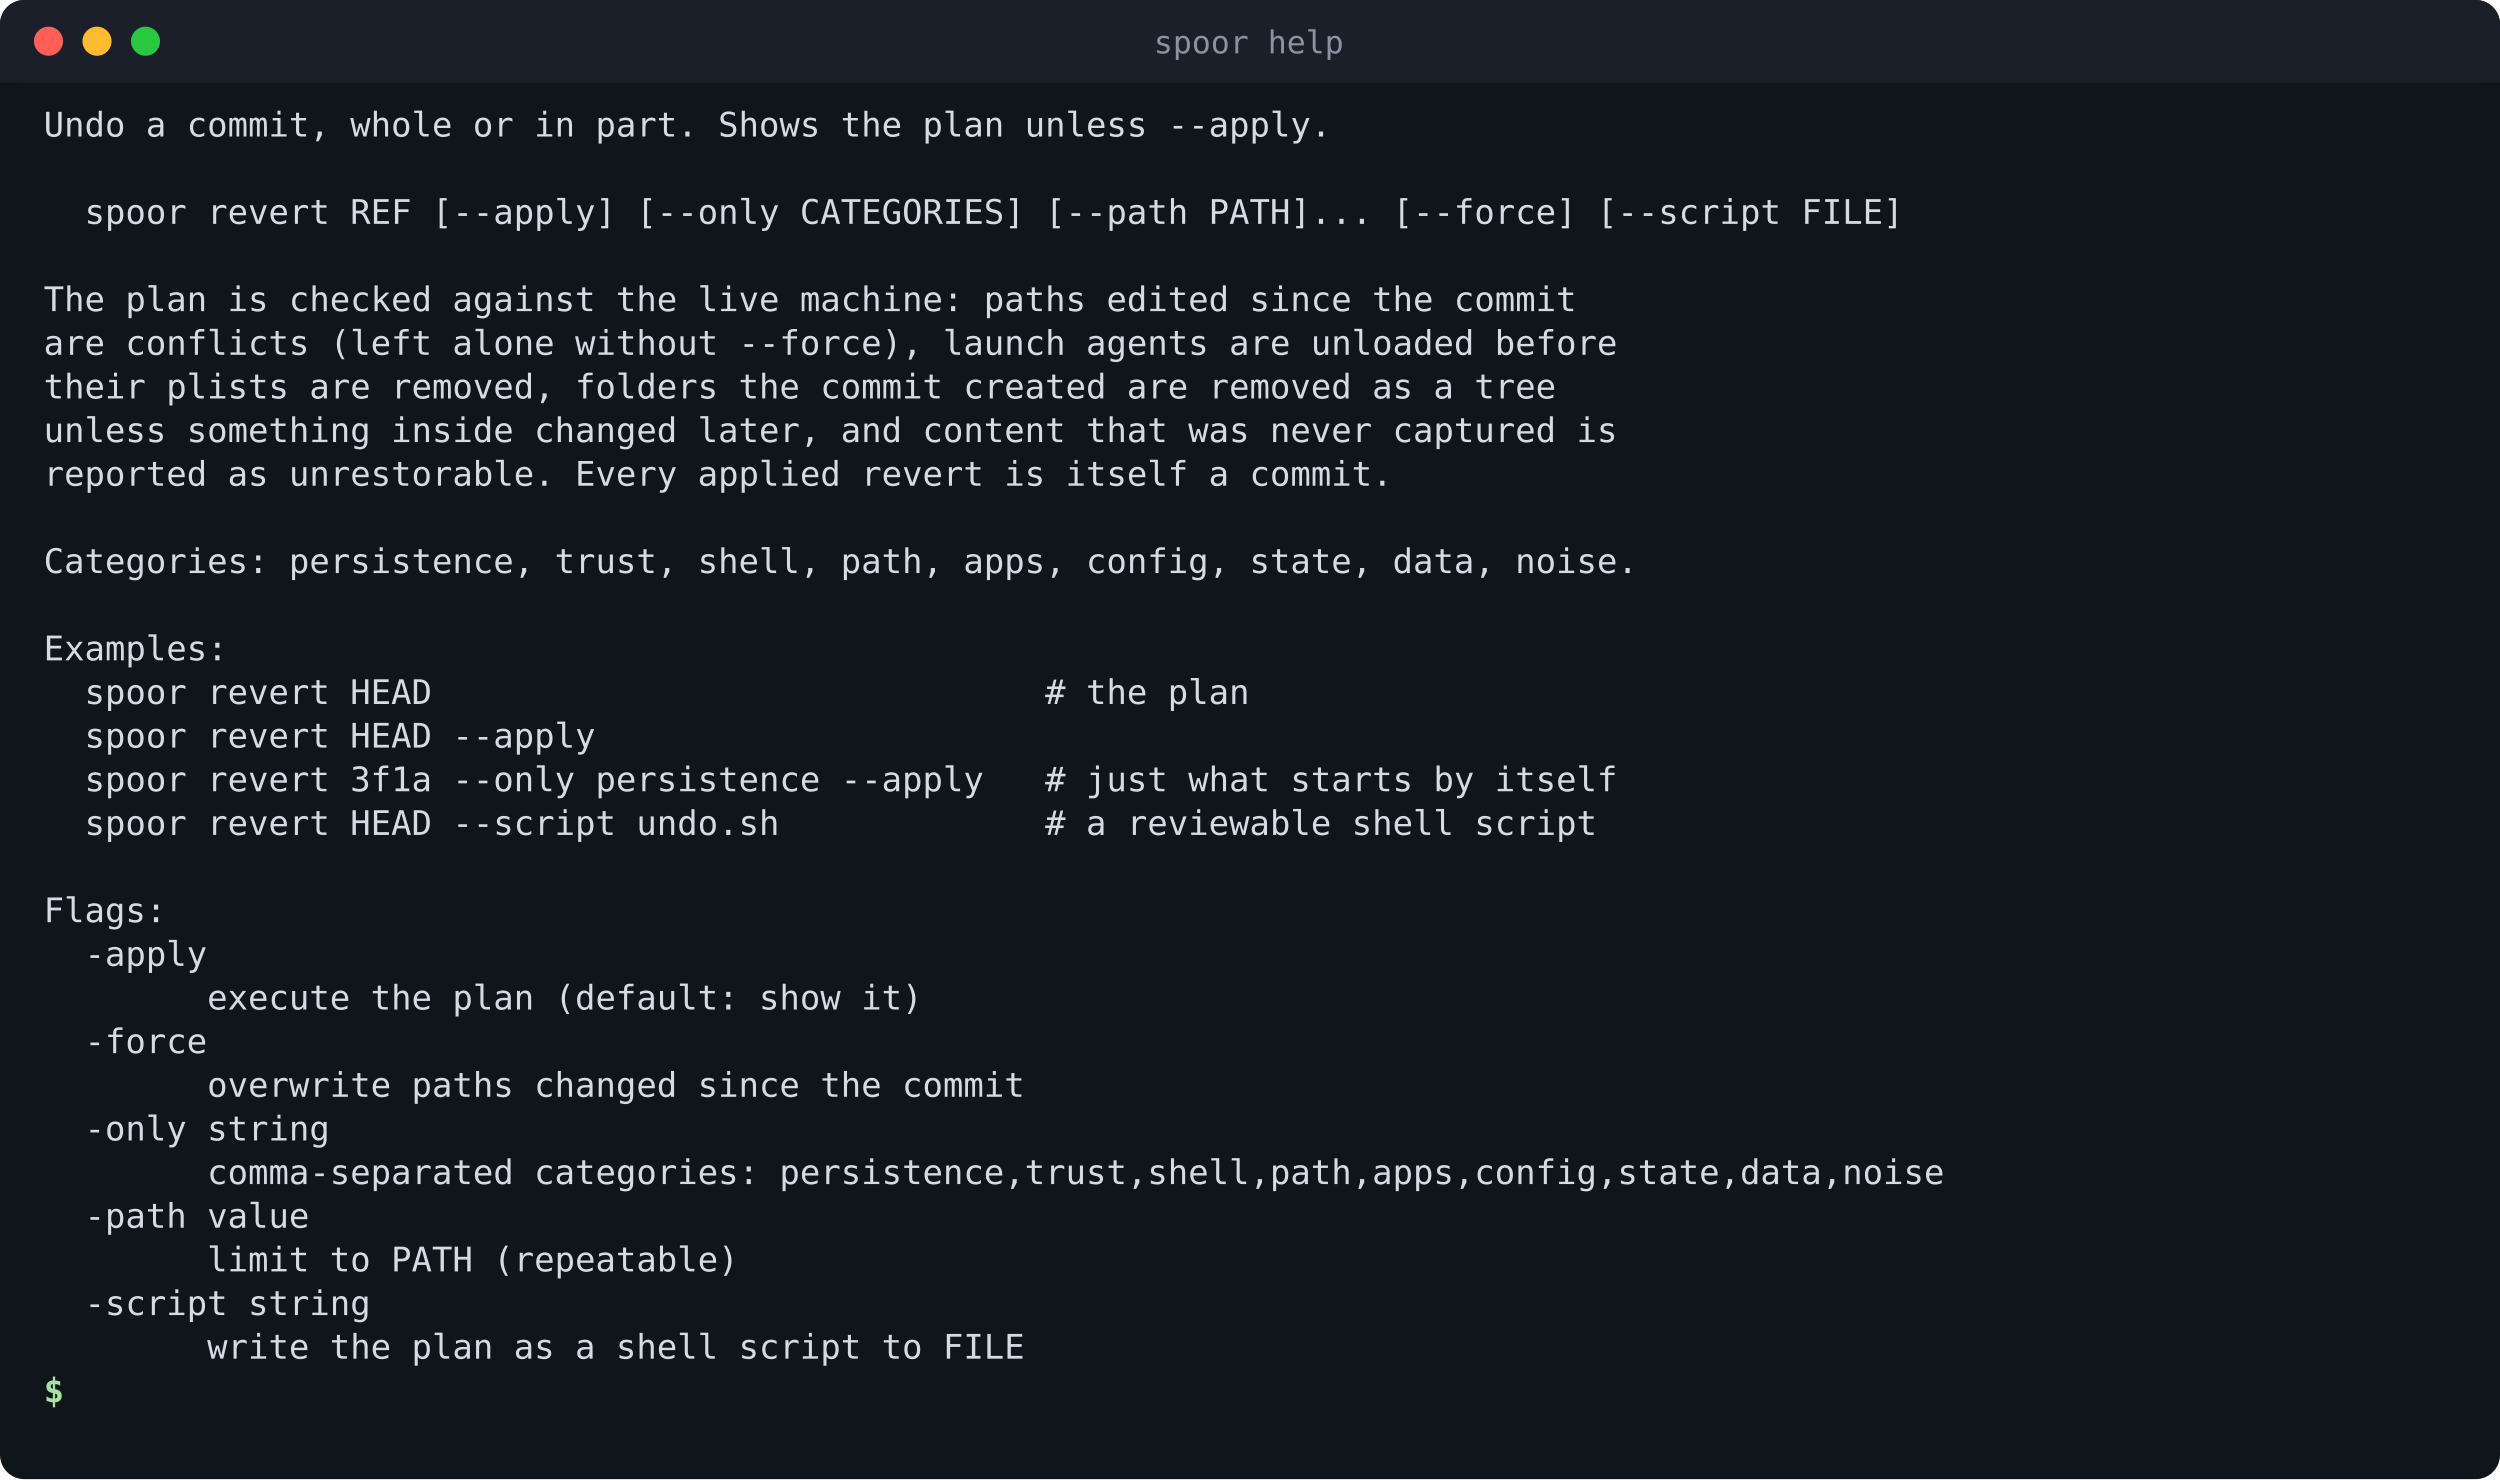
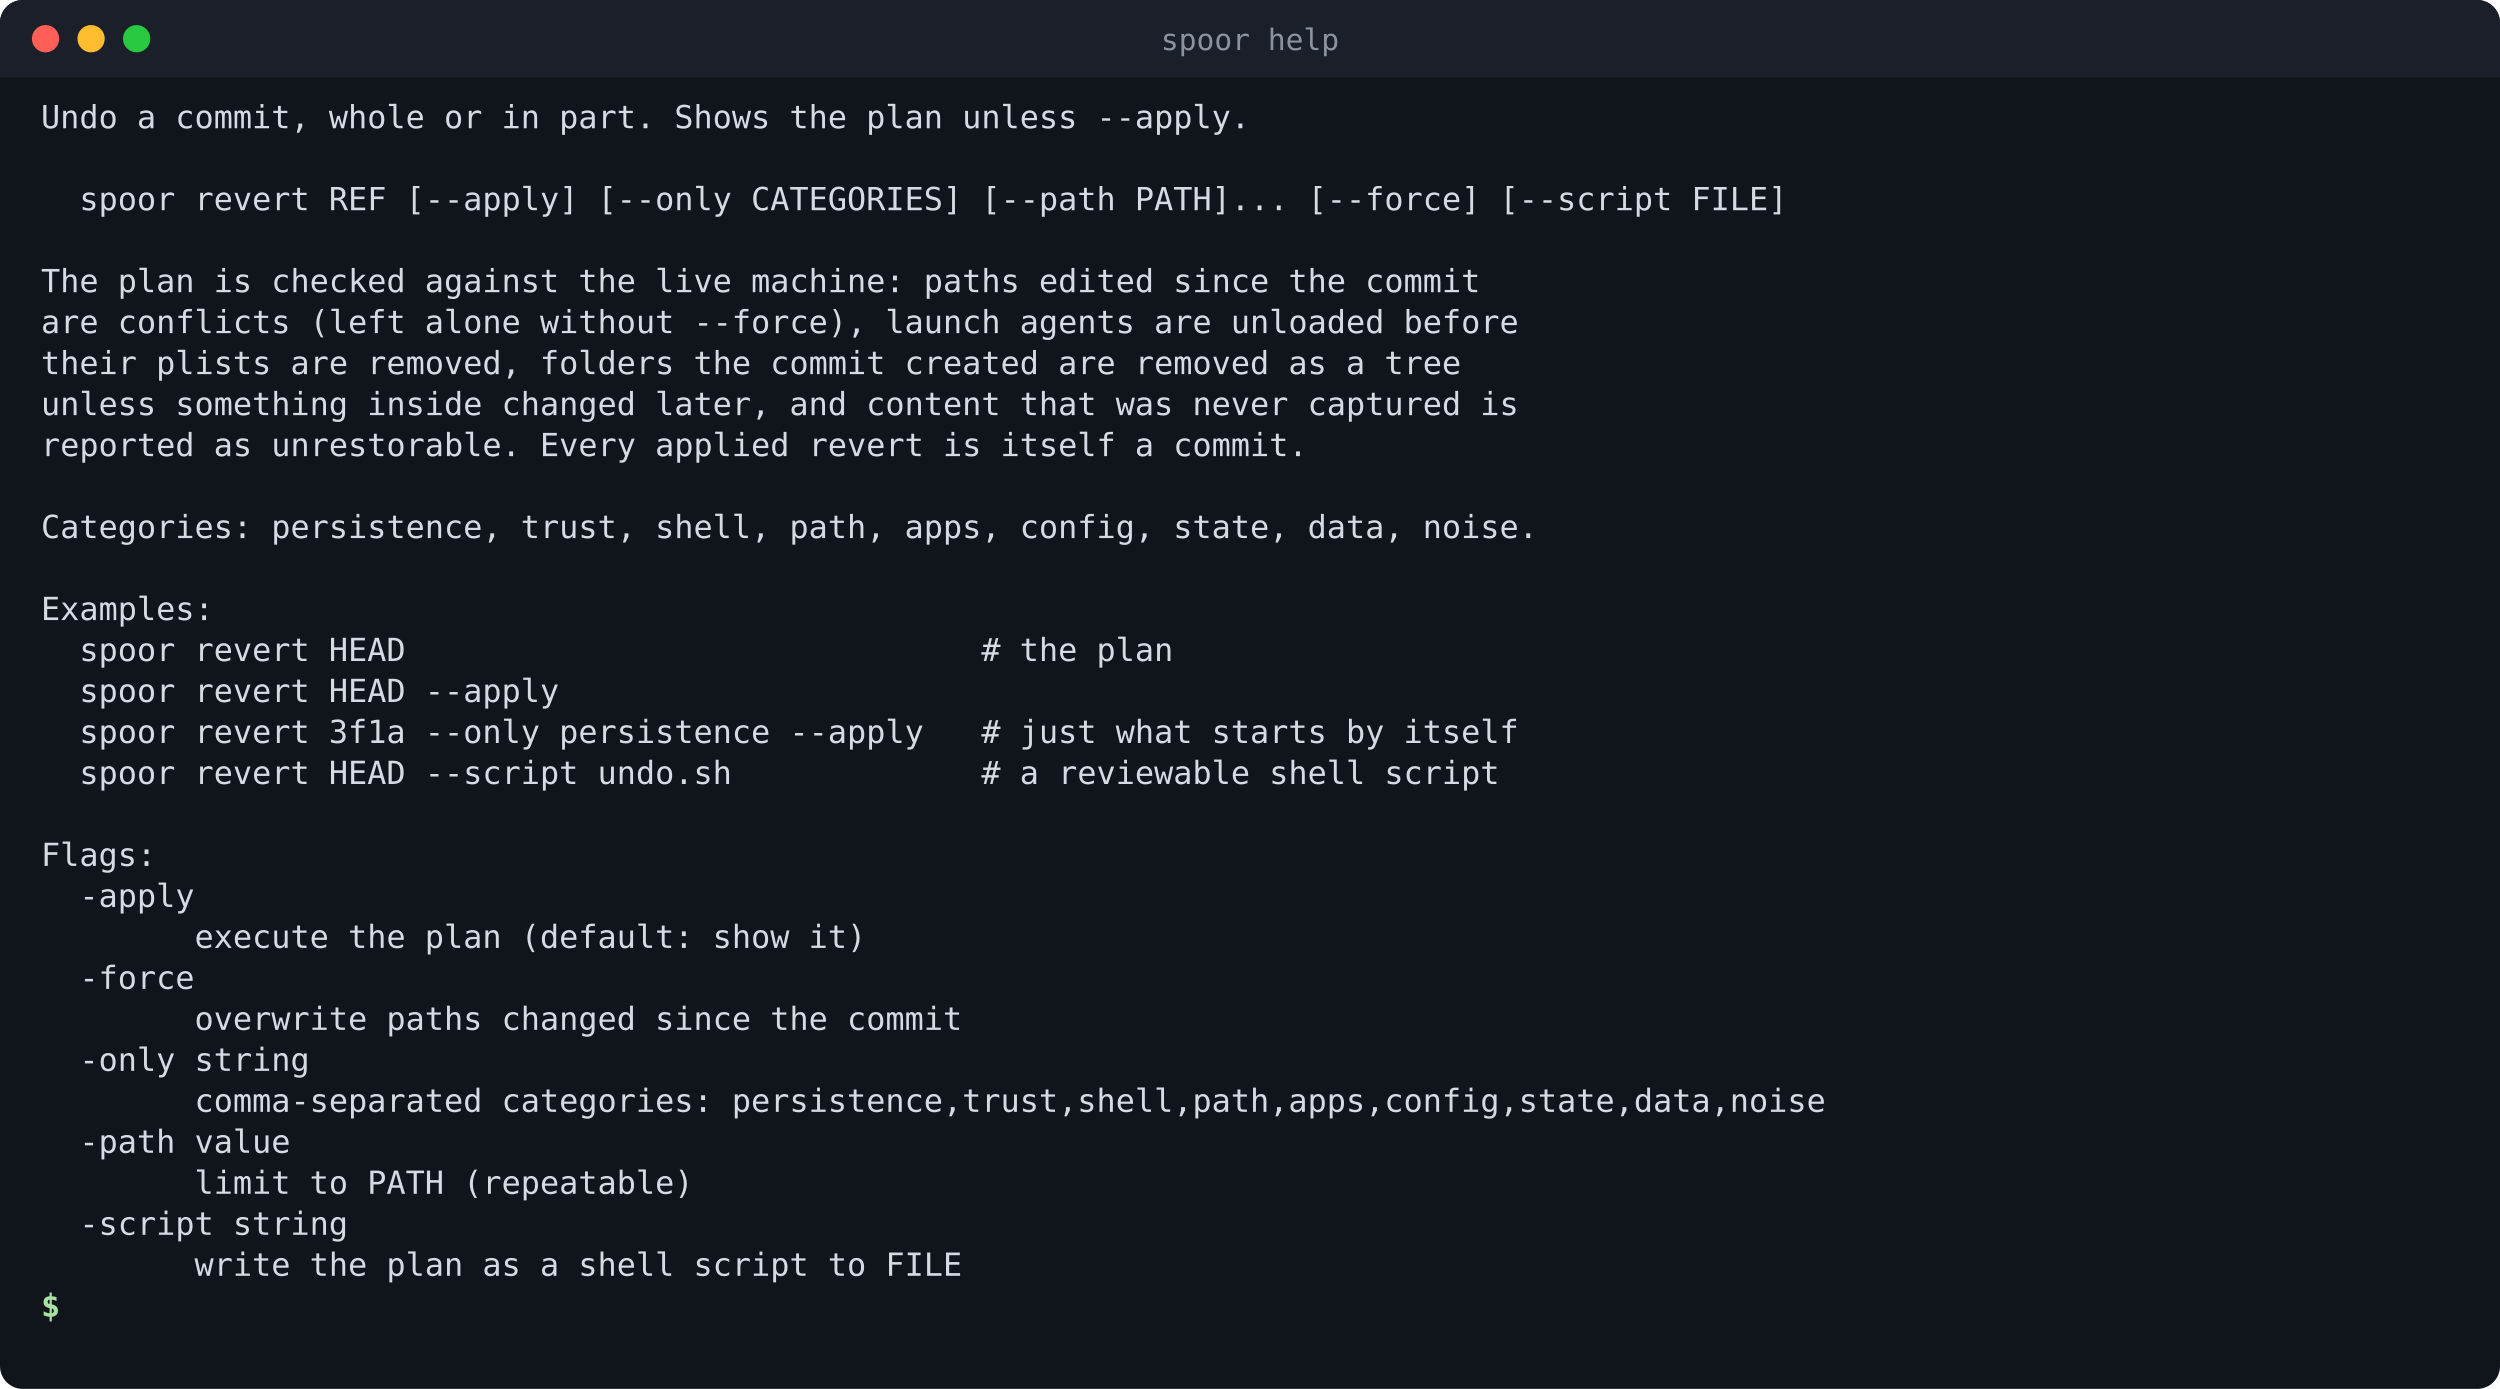
- <svg xmlns="http://www.w3.org/2000/svg" width="1031" height="610" viewBox="0 0 1031 610" font-family="'SF Mono', Menlo, Consolas, 'DejaVu Sans Mono', 'Liberation Mono', monospace" font-size="14">
-   <rect width="1031" height="610" rx="10" fill="#10141b" />
-   <rect width="1031" height="34" rx="10" fill="#1a1f29" />
-   <rect y="24" width="1031" height="10" fill="#1a1f29" />
+ <svg xmlns="http://www.w3.org/2000/svg" width="1098" height="610" viewBox="0 0 1098 610" font-family="'SF Mono', Menlo, Consolas, 'DejaVu Sans Mono', 'Liberation Mono', monospace" font-size="14">
+   <rect width="1098" height="610" rx="10" fill="#10141b" />
+   <rect width="1098" height="34" rx="10" fill="#1a1f29" />
+   <rect y="24" width="1098" height="10" fill="#1a1f29" />
  <circle cx="20" cy="17" r="6" fill="#ff5f57" />
  <circle cx="40" cy="17" r="6" fill="#febc2e" />
  <circle cx="60" cy="17" r="6" fill="#28c840" />
-   <text x="515" y="22" fill="#8b93a3" text-anchor="middle" font-size="13">spoor help</text>
+   <text x="549" y="22" fill="#8b93a3" text-anchor="middle" font-size="13">spoor help</text>
  <text x="18.00" y="56.32" fill="#d5dae3" xml:space="preserve">Undo a commit, whole or in part. Shows the plan unless --apply.</text>
  <text x="18.00" y="92.32" fill="#d5dae3" xml:space="preserve">  spoor revert REF [--apply] [--only CATEGORIES] [--path PATH]... [--force] [--script FILE]</text>
  <text x="18.00" y="128.32" fill="#d5dae3" xml:space="preserve">The plan is checked against the live machine: paths edited since the commit</text>
  <text x="18.00" y="146.32" fill="#d5dae3" xml:space="preserve">are conflicts (left alone without --force), launch agents are unloaded before</text>
  <text x="18.00" y="164.32" fill="#d5dae3" xml:space="preserve">their plists are removed, folders the commit created are removed as a tree</text>
  <text x="18.00" y="182.32" fill="#d5dae3" xml:space="preserve">unless something inside changed later, and content that was never captured is</text>
  <text x="18.00" y="200.32" fill="#d5dae3" xml:space="preserve">reported as unrestorable. Every applied revert is itself a commit.</text>
  <text x="18.00" y="236.32" fill="#d5dae3" xml:space="preserve">Categories: persistence, trust, shell, path, apps, config, state, data, noise.</text>
  <text x="18.00" y="272.32" fill="#d5dae3" xml:space="preserve">Examples:</text>
  <text x="18.00" y="290.32" fill="#d5dae3" xml:space="preserve">  spoor revert HEAD                              # the plan</text>
  <text x="18.00" y="308.32" fill="#d5dae3" xml:space="preserve">  spoor revert HEAD --apply</text>
  <text x="18.00" y="326.32" fill="#d5dae3" xml:space="preserve">  spoor revert 3f1a --only persistence --apply   # just what starts by itself</text>
  <text x="18.00" y="344.32" fill="#d5dae3" xml:space="preserve">  spoor revert HEAD --script undo.sh             # a reviewable shell script</text>
  <text x="18.00" y="380.32" fill="#d5dae3" xml:space="preserve">Flags:</text>
  <text x="18.00" y="398.32" fill="#d5dae3" xml:space="preserve">  -apply</text>
  <text x="18.00" y="416.32" fill="#d5dae3" xml:space="preserve">        execute the plan (default: show it)</text>
  <text x="18.00" y="434.32" fill="#d5dae3" xml:space="preserve">  -force</text>
  <text x="18.00" y="452.32" fill="#d5dae3" xml:space="preserve">        overwrite paths changed since the commit</text>
  <text x="18.00" y="470.32" fill="#d5dae3" xml:space="preserve">  -only string</text>
  <text x="18.00" y="488.32" fill="#d5dae3" xml:space="preserve">        comma-separated categories: persistence,trust,shell,path,apps,config,state,data,noise</text>
  <text x="18.00" y="506.32" fill="#d5dae3" xml:space="preserve">  -path value</text>
  <text x="18.00" y="524.32" fill="#d5dae3" xml:space="preserve">        limit to PATH (repeatable)</text>
  <text x="18.00" y="542.32" fill="#d5dae3" xml:space="preserve">  -script string</text>
  <text x="18.00" y="560.32" fill="#d5dae3" xml:space="preserve">        write the plan as a shell script to FILE</text>
  <text x="18.00" y="578.32" fill="#a6e3a1" font-weight="700" xml:space="preserve">$</text>
</svg>
